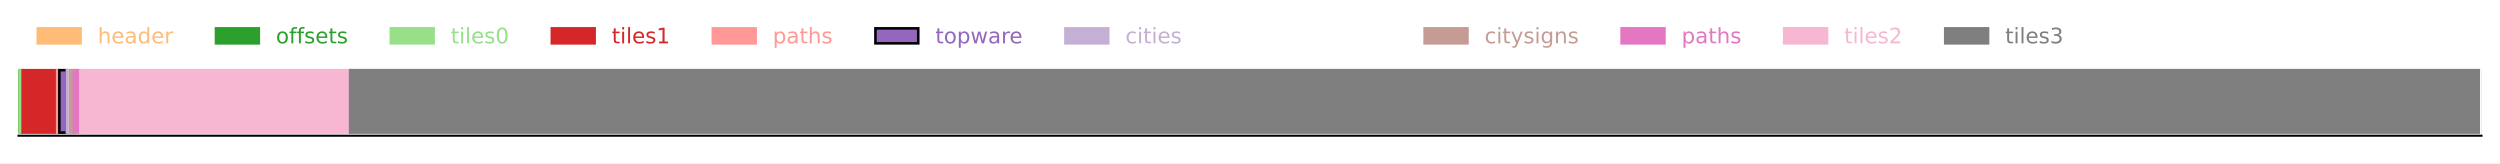
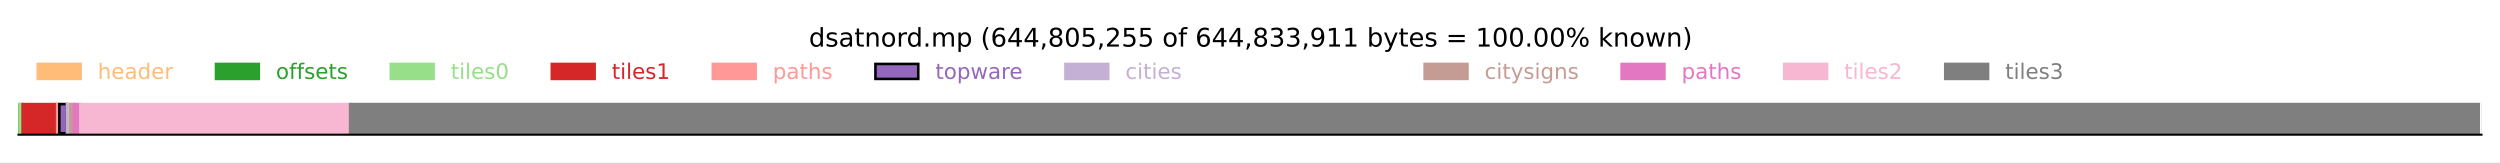
- <svg xmlns="http://www.w3.org/2000/svg" xmlns:xlink="http://www.w3.org/1999/xlink" width="972.635pt" height="63.502pt" viewBox="0 0 972.635 63.502" version="1.1">
+ <svg xmlns="http://www.w3.org/2000/svg" xmlns:xlink="http://www.w3.org/1999/xlink" width="972.635pt" height="63.1pt" viewBox="0 0 972.635 63.1" version="1.1">
  <defs>
    <style type="text/css">*{stroke-linejoin: round; stroke-linecap: butt}</style>
  </defs>
  <g id="figure_1">
    <g id="patch_1">
-       <path d="M 0 63.502  L 972.635 63.502  L 972.635 0  L 0 0  z " style="fill: #ffffff" />
+       <path d="M 0 63.1  L 972.635 63.1  L 972.635 0  L 0 0  z " style="fill: #ffffff" />
    </g>
    <g id="axes_1">
      <g id="patch_2">
-         <path d="M 7.2 52.802  L 965.435 52.802  L 965.435 26.091  L 7.2 26.091  z " style="fill: #ffffff" />
+         <path d="M 7.2 52.4  L 965.435 52.4  L 965.435 39.934  L 7.2 39.934  z " style="fill: #ffffff" />
      </g>
      <g id="patch_3">
-         <path d="M 7.2 51.588  L 7.2 51.588  L 7.2 27.305  L 7.2 27.305  z " clip-path="url(#p878b872b15)" style="fill: #ffbb78; stroke: #ffbb78; stroke-linejoin: miter" />
+         <path d="M 7.2 51.833  L 7.2 51.833  L 7.2 40.501  L 7.2 40.501  z " clip-path="url(#p64cb76d28f)" style="fill: #ffbb78; stroke: #ffbb78; stroke-linejoin: miter" />
      </g>
      <g id="patch_4">
-         <path d="M 7.2 51.588  L 7.67 51.588  L 7.67 27.305  L 7.2 27.305  z " clip-path="url(#p878b872b15)" style="fill: #2ca02c; stroke: #2ca02c; stroke-linejoin: miter" />
+         <path d="M 7.2 51.833  L 7.67 51.833  L 7.67 40.501  L 7.2 40.501  z " clip-path="url(#p64cb76d28f)" style="fill: #2ca02c; stroke: #2ca02c; stroke-linejoin: miter" />
      </g>
      <g id="patch_5">
-         <path d="M 7.67 51.588  L 8.79 51.588  L 8.79 27.305  L 7.67 27.305  z " clip-path="url(#p878b872b15)" style="fill: #98df8a; stroke: #98df8a; stroke-linejoin: miter" />
+         <path d="M 7.67 51.833  L 8.79 51.833  L 8.79 40.501  L 7.67 40.501  z " clip-path="url(#p64cb76d28f)" style="fill: #98df8a; stroke: #98df8a; stroke-linejoin: miter" />
      </g>
      <g id="patch_6">
-         <path d="M 8.79 51.588  L 22.249 51.588  L 22.249 27.305  L 8.79 27.305  z " clip-path="url(#p878b872b15)" style="fill: #d62728; stroke: #d62728; stroke-linejoin: miter" />
+         <path d="M 8.79 51.833  L 22.249 51.833  L 22.249 40.501  L 8.79 40.501  z " clip-path="url(#p64cb76d28f)" style="fill: #d62728; stroke: #d62728; stroke-linejoin: miter" />
      </g>
      <g id="patch_7">
-         <path d="M 22.249 51.588  L 23.093 51.588  L 23.093 27.305  L 22.249 27.305  z " clip-path="url(#p878b872b15)" style="fill: #ff9896; stroke: #ff9896; stroke-linejoin: miter" />
+         <path d="M 22.249 51.833  L 23.093 51.833  L 23.093 40.501  L 22.249 40.501  z " clip-path="url(#p64cb76d28f)" style="fill: #ff9896; stroke: #ff9896; stroke-linejoin: miter" />
      </g>
      <g id="patch_8">
-         <path d="M 23.093 51.588  L 26.021 51.588  L 26.021 27.305  L 23.093 27.305  z " clip-path="url(#p878b872b15)" style="fill: #9467bd; stroke: #000000; stroke-linejoin: miter" />
+         <path d="M 23.093 51.833  L 26.021 51.833  L 26.021 40.501  L 23.093 40.501  z " clip-path="url(#p64cb76d28f)" style="fill: #9467bd; stroke: #000000; stroke-linejoin: miter" />
      </g>
      <g id="patch_9">
-         <path d="M 26.021 51.588  L 27.295 51.588  L 27.295 27.305  L 26.021 27.305  z " clip-path="url(#p878b872b15)" style="fill: #c5b0d5; stroke: #c5b0d5; stroke-linejoin: miter" />
+         <path d="M 26.021 51.833  L 27.295 51.833  L 27.295 40.501  L 26.021 40.501  z " clip-path="url(#p64cb76d28f)" style="fill: #c5b0d5; stroke: #c5b0d5; stroke-linejoin: miter" />
      </g>
      <g id="patch_10">
-         <path d="M 27.295 51.588  L 27.296 51.588  L 27.296 27.305  L 27.295 27.305  z " clip-path="url(#p878b872b15)" style="fill: #ffffff; stroke: #ffffff; stroke-linejoin: miter" />
+         <path d="M 27.295 51.833  L 27.296 51.833  L 27.296 40.501  L 27.295 40.501  z " clip-path="url(#p64cb76d28f)" style="fill: #ffffff; stroke: #ffffff; stroke-linejoin: miter" />
      </g>
      <g id="patch_11">
-         <path d="M 27.296 51.588  L 28.753 51.588  L 28.753 27.305  L 27.296 27.305  z " clip-path="url(#p878b872b15)" style="fill: #c49c94; stroke: #c49c94; stroke-linejoin: miter" />
+         <path d="M 27.296 51.833  L 28.753 51.833  L 28.753 40.501  L 27.296 40.501  z " clip-path="url(#p64cb76d28f)" style="fill: #c49c94; stroke: #c49c94; stroke-linejoin: miter" />
      </g>
      <g id="patch_12">
-         <path d="M 28.753 51.588  L 31.266 51.588  L 31.266 27.305  L 28.753 27.305  z " clip-path="url(#p878b872b15)" style="fill: #e377c2; stroke: #e377c2; stroke-linejoin: miter" />
+         <path d="M 28.753 51.833  L 31.266 51.833  L 31.266 40.501  L 28.753 40.501  z " clip-path="url(#p64cb76d28f)" style="fill: #e377c2; stroke: #e377c2; stroke-linejoin: miter" />
      </g>
      <g id="patch_13">
-         <path d="M 31.266 51.588  L 136.22 51.588  L 136.22 27.305  L 31.266 27.305  z " clip-path="url(#p878b872b15)" style="fill: #f7b6d2; stroke: #f7b6d2; stroke-linejoin: miter" />
+         <path d="M 31.266 51.833  L 136.22 51.833  L 136.22 40.501  L 31.266 40.501  z " clip-path="url(#p64cb76d28f)" style="fill: #f7b6d2; stroke: #f7b6d2; stroke-linejoin: miter" />
      </g>
      <g id="patch_14">
-         <path d="M 136.22 51.588  L 965.393 51.588  L 965.393 27.305  L 136.22 27.305  z " clip-path="url(#p878b872b15)" style="fill: #7f7f7f; stroke: #7f7f7f; stroke-linejoin: miter" />
+         <path d="M 136.22 51.833  L 965.393 51.833  L 965.393 40.501  L 136.22 40.501  z " clip-path="url(#p64cb76d28f)" style="fill: #7f7f7f; stroke: #7f7f7f; stroke-linejoin: miter" />
      </g>
      <g id="patch_15">
-         <path d="M 965.393 51.588  L 965.422 51.588  L 965.422 27.305  L 965.393 27.305  z " clip-path="url(#p878b872b15)" style="fill: #ffffff; stroke: #ffffff; stroke-linejoin: miter" />
+         <path d="M 965.393 51.833  L 965.422 51.833  L 965.422 40.501  L 965.393 40.501  z " clip-path="url(#p64cb76d28f)" style="fill: #ffffff; stroke: #ffffff; stroke-linejoin: miter" />
      </g>
      <g id="patch_16">
-         <path d="M 965.422 51.588  L 965.435 51.588  L 965.435 27.305  L 965.422 27.305  z " clip-path="url(#p878b872b15)" style="fill: #ffffff; stroke: #ffffff; stroke-linejoin: miter" />
+         <path d="M 965.422 51.833  L 965.435 51.833  L 965.435 40.501  L 965.422 40.501  z " clip-path="url(#p64cb76d28f)" style="fill: #ffffff; stroke: #ffffff; stroke-linejoin: miter" />
      </g>
      <g id="patch_17">
-         <path d="M 7.2 52.802  L 965.435 52.802  " style="fill: none; stroke: #000000; stroke-width: 0.8; stroke-linejoin: miter; stroke-linecap: square" />
+         <path d="M 7.2 52.4  L 965.435 52.4  " style="fill: none; stroke: #000000; stroke-width: 0.8; stroke-linejoin: miter; stroke-linecap: square" />
      </g>
      <g id="legend_1">
+         <g id="text_1">
+           <g transform="translate(314.7114 18.13044) scale(0.1 -0.1)">
+             <defs>
+               <path id="DejaVuSans-64" d="M 2906 2969  L 2906 4863  L 3481 4863  L 3481 0  L 2906 0  L 2906 525  Q 2725 213 2448 61  Q 2172 -91 1784 -91  Q 1150 -91 751 415  Q 353 922 353 1747  Q 353 2572 751 3078  Q 1150 3584 1784 3584  Q 2172 3584 2448 3432  Q 2725 3281 2906 2969  z M 947 1747  Q 947 1113 1208 752  Q 1469 391 1925 391  Q 2381 391 2643 752  Q 2906 1113 2906 1747  Q 2906 2381 2643 2742  Q 2381 3103 1925 3103  Q 1469 3103 1208 2742  Q 947 2381 947 1747  z " transform="scale(0.015625)" />
+               <path id="DejaVuSans-73" d="M 2834 3397  L 2834 2853  Q 2591 2978 2328 3040  Q 2066 3103 1784 3103  Q 1356 3103 1142 2972  Q 928 2841 928 2578  Q 928 2378 1081 2264  Q 1234 2150 1697 2047  L 1894 2003  Q 2506 1872 2764 1633  Q 3022 1394 3022 966  Q 3022 478 2636 193  Q 2250 -91 1575 -91  Q 1294 -91 989 -36  Q 684 19 347 128  L 347 722  Q 666 556 975 473  Q 1284 391 1588 391  Q 1994 391 2212 530  Q 2431 669 2431 922  Q 2431 1156 2273 1281  Q 2116 1406 1581 1522  L 1381 1569  Q 847 1681 609 1914  Q 372 2147 372 2553  Q 372 3047 722 3315  Q 1072 3584 1716 3584  Q 2034 3584 2315 3537  Q 2597 3491 2834 3397  z " transform="scale(0.015625)" />
+               <path id="DejaVuSans-61" d="M 2194 1759  Q 1497 1759 1228 1600  Q 959 1441 959 1056  Q 959 750 1161 570  Q 1363 391 1709 391  Q 2188 391 2477 730  Q 2766 1069 2766 1631  L 2766 1759  L 2194 1759  z M 3341 1997  L 3341 0  L 2766 0  L 2766 531  Q 2569 213 2275 61  Q 1981 -91 1556 -91  Q 1019 -91 701 211  Q 384 513 384 1019  Q 384 1609 779 1909  Q 1175 2209 1959 2209  L 2766 2209  L 2766 2266  Q 2766 2663 2505 2880  Q 2244 3097 1772 3097  Q 1472 3097 1187 3025  Q 903 2953 641 2809  L 641 3341  Q 956 3463 1253 3523  Q 1550 3584 1831 3584  Q 2591 3584 2966 3190  Q 3341 2797 3341 1997  z " transform="scale(0.015625)" />
+               <path id="DejaVuSans-74" d="M 1172 4494  L 1172 3500  L 2356 3500  L 2356 3053  L 1172 3053  L 1172 1153  Q 1172 725 1289 603  Q 1406 481 1766 481  L 2356 481  L 2356 0  L 1766 0  Q 1100 0 847 248  Q 594 497 594 1153  L 594 3053  L 172 3053  L 172 3500  L 594 3500  L 594 4494  L 1172 4494  z " transform="scale(0.015625)" />
+               <path id="DejaVuSans-6e" d="M 3513 2113  L 3513 0  L 2938 0  L 2938 2094  Q 2938 2591 2744 2837  Q 2550 3084 2163 3084  Q 1697 3084 1428 2787  Q 1159 2491 1159 1978  L 1159 0  L 581 0  L 581 3500  L 1159 3500  L 1159 2956  Q 1366 3272 1645 3428  Q 1925 3584 2291 3584  Q 2894 3584 3203 3211  Q 3513 2838 3513 2113  z " transform="scale(0.015625)" />
+               <path id="DejaVuSans-6f" d="M 1959 3097  Q 1497 3097 1228 2736  Q 959 2375 959 1747  Q 959 1119 1226 758  Q 1494 397 1959 397  Q 2419 397 2687 759  Q 2956 1122 2956 1747  Q 2956 2369 2687 2733  Q 2419 3097 1959 3097  z M 1959 3584  Q 2709 3584 3137 3096  Q 3566 2609 3566 1747  Q 3566 888 3137 398  Q 2709 -91 1959 -91  Q 1206 -91 779 398  Q 353 888 353 1747  Q 353 2609 779 3096  Q 1206 3584 1959 3584  z " transform="scale(0.015625)" />
+               <path id="DejaVuSans-72" d="M 2631 2963  Q 2534 3019 2420 3045  Q 2306 3072 2169 3072  Q 1681 3072 1420 2755  Q 1159 2438 1159 1844  L 1159 0  L 581 0  L 581 3500  L 1159 3500  L 1159 2956  Q 1341 3275 1631 3429  Q 1922 3584 2338 3584  Q 2397 3584 2469 3576  Q 2541 3569 2628 3553  L 2631 2963  z " transform="scale(0.015625)" />
+               <path id="DejaVuSans-2e" d="M 684 794  L 1344 794  L 1344 0  L 684 0  L 684 794  z " transform="scale(0.015625)" />
+               <path id="DejaVuSans-6d" d="M 3328 2828  Q 3544 3216 3844 3400  Q 4144 3584 4550 3584  Q 5097 3584 5394 3201  Q 5691 2819 5691 2113  L 5691 0  L 5113 0  L 5113 2094  Q 5113 2597 4934 2840  Q 4756 3084 4391 3084  Q 3944 3084 3684 2787  Q 3425 2491 3425 1978  L 3425 0  L 2847 0  L 2847 2094  Q 2847 2600 2669 2842  Q 2491 3084 2119 3084  Q 1678 3084 1418 2786  Q 1159 2488 1159 1978  L 1159 0  L 581 0  L 581 3500  L 1159 3500  L 1159 2956  Q 1356 3278 1631 3431  Q 1906 3584 2284 3584  Q 2666 3584 2933 3390  Q 3200 3197 3328 2828  z " transform="scale(0.015625)" />
+               <path id="DejaVuSans-70" d="M 1159 525  L 1159 -1331  L 581 -1331  L 581 3500  L 1159 3500  L 1159 2969  Q 1341 3281 1617 3432  Q 1894 3584 2278 3584  Q 2916 3584 3314 3078  Q 3713 2572 3713 1747  Q 3713 922 3314 415  Q 2916 -91 2278 -91  Q 1894 -91 1617 61  Q 1341 213 1159 525  z M 3116 1747  Q 3116 2381 2855 2742  Q 2594 3103 2138 3103  Q 1681 3103 1420 2742  Q 1159 2381 1159 1747  Q 1159 1113 1420 752  Q 1681 391 2138 391  Q 2594 391 2855 752  Q 3116 1113 3116 1747  z " transform="scale(0.015625)" />
+               <path id="DejaVuSans-20" transform="scale(0.015625)" />
+               <path id="DejaVuSans-28" d="M 1984 4856  Q 1566 4138 1362 3434  Q 1159 2731 1159 2009  Q 1159 1288 1364 580  Q 1569 -128 1984 -844  L 1484 -844  Q 1016 -109 783 600  Q 550 1309 550 2009  Q 550 2706 781 3412  Q 1013 4119 1484 4856  L 1984 4856  z " transform="scale(0.015625)" />
+               <path id="DejaVuSans-36" d="M 2113 2584  Q 1688 2584 1439 2293  Q 1191 2003 1191 1497  Q 1191 994 1439 701  Q 1688 409 2113 409  Q 2538 409 2786 701  Q 3034 994 3034 1497  Q 3034 2003 2786 2293  Q 2538 2584 2113 2584  z M 3366 4563  L 3366 3988  Q 3128 4100 2886 4159  Q 2644 4219 2406 4219  Q 1781 4219 1451 3797  Q 1122 3375 1075 2522  Q 1259 2794 1537 2939  Q 1816 3084 2150 3084  Q 2853 3084 3261 2657  Q 3669 2231 3669 1497  Q 3669 778 3244 343  Q 2819 -91 2113 -91  Q 1303 -91 875 529  Q 447 1150 447 2328  Q 447 3434 972 4092  Q 1497 4750 2381 4750  Q 2619 4750 2861 4703  Q 3103 4656 3366 4563  z " transform="scale(0.015625)" />
+               <path id="DejaVuSans-34" d="M 2419 4116  L 825 1625  L 2419 1625  L 2419 4116  z M 2253 4666  L 3047 4666  L 3047 1625  L 3713 1625  L 3713 1100  L 3047 1100  L 3047 0  L 2419 0  L 2419 1100  L 313 1100  L 313 1709  L 2253 4666  z " transform="scale(0.015625)" />
+               <path id="DejaVuSans-2c" d="M 750 794  L 1409 794  L 1409 256  L 897 -744  L 494 -744  L 750 256  L 750 794  z " transform="scale(0.015625)" />
+               <path id="DejaVuSans-38" d="M 2034 2216  Q 1584 2216 1326 1975  Q 1069 1734 1069 1313  Q 1069 891 1326 650  Q 1584 409 2034 409  Q 2484 409 2743 651  Q 3003 894 3003 1313  Q 3003 1734 2745 1975  Q 2488 2216 2034 2216  z M 1403 2484  Q 997 2584 770 2862  Q 544 3141 544 3541  Q 544 4100 942 4425  Q 1341 4750 2034 4750  Q 2731 4750 3128 4425  Q 3525 4100 3525 3541  Q 3525 3141 3298 2862  Q 3072 2584 2669 2484  Q 3125 2378 3379 2068  Q 3634 1759 3634 1313  Q 3634 634 3220 271  Q 2806 -91 2034 -91  Q 1263 -91 848 271  Q 434 634 434 1313  Q 434 1759 690 2068  Q 947 2378 1403 2484  z M 1172 3481  Q 1172 3119 1398 2916  Q 1625 2713 2034 2713  Q 2441 2713 2670 2916  Q 2900 3119 2900 3481  Q 2900 3844 2670 4047  Q 2441 4250 2034 4250  Q 1625 4250 1398 4047  Q 1172 3844 1172 3481  z " transform="scale(0.015625)" />
+               <path id="DejaVuSans-30" d="M 2034 4250  Q 1547 4250 1301 3770  Q 1056 3291 1056 2328  Q 1056 1369 1301 889  Q 1547 409 2034 409  Q 2525 409 2770 889  Q 3016 1369 3016 2328  Q 3016 3291 2770 3770  Q 2525 4250 2034 4250  z M 2034 4750  Q 2819 4750 3233 4129  Q 3647 3509 3647 2328  Q 3647 1150 3233 529  Q 2819 -91 2034 -91  Q 1250 -91 836 529  Q 422 1150 422 2328  Q 422 3509 836 4129  Q 1250 4750 2034 4750  z " transform="scale(0.015625)" />
+               <path id="DejaVuSans-35" d="M 691 4666  L 3169 4666  L 3169 4134  L 1269 4134  L 1269 2991  Q 1406 3038 1543 3061  Q 1681 3084 1819 3084  Q 2600 3084 3056 2656  Q 3513 2228 3513 1497  Q 3513 744 3044 326  Q 2575 -91 1722 -91  Q 1428 -91 1123 -41  Q 819 9 494 109  L 494 744  Q 775 591 1075 516  Q 1375 441 1709 441  Q 2250 441 2565 725  Q 2881 1009 2881 1497  Q 2881 1984 2565 2268  Q 2250 2553 1709 2553  Q 1456 2553 1204 2497  Q 953 2441 691 2322  L 691 4666  z " transform="scale(0.015625)" />
+               <path id="DejaVuSans-32" d="M 1228 531  L 3431 531  L 3431 0  L 469 0  L 469 531  Q 828 903 1448 1529  Q 2069 2156 2228 2338  Q 2531 2678 2651 2914  Q 2772 3150 2772 3378  Q 2772 3750 2511 3984  Q 2250 4219 1831 4219  Q 1534 4219 1204 4116  Q 875 4013 500 3803  L 500 4441  Q 881 4594 1212 4672  Q 1544 4750 1819 4750  Q 2544 4750 2975 4387  Q 3406 4025 3406 3419  Q 3406 3131 3298 2873  Q 3191 2616 2906 2266  Q 2828 2175 2409 1742  Q 1991 1309 1228 531  z " transform="scale(0.015625)" />
+               <path id="DejaVuSans-66" d="M 2375 4863  L 2375 4384  L 1825 4384  Q 1516 4384 1395 4259  Q 1275 4134 1275 3809  L 1275 3500  L 2222 3500  L 2222 3053  L 1275 3053  L 1275 0  L 697 0  L 697 3053  L 147 3053  L 147 3500  L 697 3500  L 697 3744  Q 697 4328 969 4595  Q 1241 4863 1831 4863  L 2375 4863  z " transform="scale(0.015625)" />
+               <path id="DejaVuSans-33" d="M 2597 2516  Q 3050 2419 3304 2112  Q 3559 1806 3559 1356  Q 3559 666 3084 287  Q 2609 -91 1734 -91  Q 1441 -91 1130 -33  Q 819 25 488 141  L 488 750  Q 750 597 1062 519  Q 1375 441 1716 441  Q 2309 441 2620 675  Q 2931 909 2931 1356  Q 2931 1769 2642 2001  Q 2353 2234 1838 2234  L 1294 2234  L 1294 2753  L 1863 2753  Q 2328 2753 2575 2939  Q 2822 3125 2822 3475  Q 2822 3834 2567 4026  Q 2313 4219 1838 4219  Q 1578 4219 1281 4162  Q 984 4106 628 3988  L 628 4550  Q 988 4650 1302 4700  Q 1616 4750 1894 4750  Q 2613 4750 3031 4423  Q 3450 4097 3450 3541  Q 3450 3153 3228 2886  Q 3006 2619 2597 2516  z " transform="scale(0.015625)" />
+               <path id="DejaVuSans-39" d="M 703 97  L 703 672  Q 941 559 1184 500  Q 1428 441 1663 441  Q 2288 441 2617 861  Q 2947 1281 2994 2138  Q 2813 1869 2534 1725  Q 2256 1581 1919 1581  Q 1219 1581 811 2004  Q 403 2428 403 3163  Q 403 3881 828 4315  Q 1253 4750 1959 4750  Q 2769 4750 3195 4129  Q 3622 3509 3622 2328  Q 3622 1225 3098 567  Q 2575 -91 1691 -91  Q 1453 -91 1209 -44  Q 966 3 703 97  z M 1959 2075  Q 2384 2075 2632 2365  Q 2881 2656 2881 3163  Q 2881 3666 2632 3958  Q 2384 4250 1959 4250  Q 1534 4250 1286 3958  Q 1038 3666 1038 3163  Q 1038 2656 1286 2365  Q 1534 2075 1959 2075  z " transform="scale(0.015625)" />
+               <path id="DejaVuSans-31" d="M 794 531  L 1825 531  L 1825 4091  L 703 3866  L 703 4441  L 1819 4666  L 2450 4666  L 2450 531  L 3481 531  L 3481 0  L 794 0  L 794 531  z " transform="scale(0.015625)" />
+               <path id="DejaVuSans-62" d="M 3116 1747  Q 3116 2381 2855 2742  Q 2594 3103 2138 3103  Q 1681 3103 1420 2742  Q 1159 2381 1159 1747  Q 1159 1113 1420 752  Q 1681 391 2138 391  Q 2594 391 2855 752  Q 3116 1113 3116 1747  z M 1159 2969  Q 1341 3281 1617 3432  Q 1894 3584 2278 3584  Q 2916 3584 3314 3078  Q 3713 2572 3713 1747  Q 3713 922 3314 415  Q 2916 -91 2278 -91  Q 1894 -91 1617 61  Q 1341 213 1159 525  L 1159 0  L 581 0  L 581 4863  L 1159 4863  L 1159 2969  z " transform="scale(0.015625)" />
+               <path id="DejaVuSans-79" d="M 2059 -325  Q 1816 -950 1584 -1140  Q 1353 -1331 966 -1331  L 506 -1331  L 506 -850  L 844 -850  Q 1081 -850 1212 -737  Q 1344 -625 1503 -206  L 1606 56  L 191 3500  L 800 3500  L 1894 763  L 2988 3500  L 3597 3500  L 2059 -325  z " transform="scale(0.015625)" />
+               <path id="DejaVuSans-65" d="M 3597 1894  L 3597 1613  L 953 1613  Q 991 1019 1311 708  Q 1631 397 2203 397  Q 2534 397 2845 478  Q 3156 559 3463 722  L 3463 178  Q 3153 47 2828 -22  Q 2503 -91 2169 -91  Q 1331 -91 842 396  Q 353 884 353 1716  Q 353 2575 817 3079  Q 1281 3584 2069 3584  Q 2775 3584 3186 3129  Q 3597 2675 3597 1894  z M 3022 2063  Q 3016 2534 2758 2815  Q 2500 3097 2075 3097  Q 1594 3097 1305 2825  Q 1016 2553 972 2059  L 3022 2063  z " transform="scale(0.015625)" />
+               <path id="DejaVuSans-3d" d="M 678 2906  L 4684 2906  L 4684 2381  L 678 2381  L 678 2906  z M 678 1631  L 4684 1631  L 4684 1100  L 678 1100  L 678 1631  z " transform="scale(0.015625)" />
+               <path id="DejaVuSans-25" d="M 4653 2053  Q 4381 2053 4226 1822  Q 4072 1591 4072 1178  Q 4072 772 4226 539  Q 4381 306 4653 306  Q 4919 306 5073 539  Q 5228 772 5228 1178  Q 5228 1588 5073 1820  Q 4919 2053 4653 2053  z M 4653 2450  Q 5147 2450 5437 2106  Q 5728 1763 5728 1178  Q 5728 594 5436 251  Q 5144 -91 4653 -91  Q 4153 -91 3862 251  Q 3572 594 3572 1178  Q 3572 1766 3864 2108  Q 4156 2450 4653 2450  z M 1428 4353  Q 1159 4353 1004 4120  Q 850 3888 850 3481  Q 850 3069 1003 2837  Q 1156 2606 1428 2606  Q 1700 2606 1854 2837  Q 2009 3069 2009 3481  Q 2009 3884 1853 4118  Q 1697 4353 1428 4353  z M 4250 4750  L 4750 4750  L 1831 -91  L 1331 -91  L 4250 4750  z M 1428 4750  Q 1922 4750 2215 4408  Q 2509 4066 2509 3481  Q 2509 2891 2217 2550  Q 1925 2209 1428 2209  Q 931 2209 642 2551  Q 353 2894 353 3481  Q 353 4063 643 4406  Q 934 4750 1428 4750  z " transform="scale(0.015625)" />
+               <path id="DejaVuSans-6b" d="M 581 4863  L 1159 4863  L 1159 1991  L 2875 3500  L 3609 3500  L 1753 1863  L 3688 0  L 2938 0  L 1159 1709  L 1159 0  L 581 0  L 581 4863  z " transform="scale(0.015625)" />
+               <path id="DejaVuSans-77" d="M 269 3500  L 844 3500  L 1563 769  L 2278 3500  L 2956 3500  L 3675 769  L 4391 3500  L 4966 3500  L 4050 0  L 3372 0  L 2619 2869  L 1863 0  L 1184 0  L 269 3500  z " transform="scale(0.015625)" />
+               <path id="DejaVuSans-29" d="M 513 4856  L 1013 4856  Q 1481 4119 1714 3412  Q 1947 2706 1947 2009  Q 1947 1309 1714 600  Q 1481 -109 1013 -844  L 513 -844  Q 928 -128 1133 580  Q 1338 1288 1338 2009  Q 1338 2731 1133 3434  Q 928 4138 513 4856  z " transform="scale(0.015625)" />
+             </defs>
+             <use xlink:href="#DejaVuSans-64" />
+             <use xlink:href="#DejaVuSans-73" x="63.477" />
+             <use xlink:href="#DejaVuSans-61" x="115.576" />
+             <use xlink:href="#DejaVuSans-74" x="176.855" />
+             <use xlink:href="#DejaVuSans-6e" x="216.064" />
+             <use xlink:href="#DejaVuSans-6f" x="279.443" />
+             <use xlink:href="#DejaVuSans-72" x="340.625" />
+             <use xlink:href="#DejaVuSans-64" x="379.988" />
+             <use xlink:href="#DejaVuSans-2e" x="443.465" />
+             <use xlink:href="#DejaVuSans-6d" x="475.252" />
+             <use xlink:href="#DejaVuSans-70" x="572.664" />
+             <use xlink:href="#DejaVuSans-20" x="636.141" />
+             <use xlink:href="#DejaVuSans-28" x="667.928" />
+             <use xlink:href="#DejaVuSans-36" x="706.941" />
+             <use xlink:href="#DejaVuSans-34" x="770.564" />
+             <use xlink:href="#DejaVuSans-34" x="834.188" />
+             <use xlink:href="#DejaVuSans-2c" x="897.811" />
+             <use xlink:href="#DejaVuSans-38" x="929.598" />
+             <use xlink:href="#DejaVuSans-30" x="993.221" />
+             <use xlink:href="#DejaVuSans-35" x="1056.844" />
+             <use xlink:href="#DejaVuSans-2c" x="1120.467" />
+             <use xlink:href="#DejaVuSans-32" x="1152.254" />
+             <use xlink:href="#DejaVuSans-35" x="1215.877" />
+             <use xlink:href="#DejaVuSans-35" x="1279.5" />
+             <use xlink:href="#DejaVuSans-20" x="1343.123" />
+             <use xlink:href="#DejaVuSans-6f" x="1374.91" />
+             <use xlink:href="#DejaVuSans-66" x="1436.092" />
+             <use xlink:href="#DejaVuSans-20" x="1471.297" />
+             <use xlink:href="#DejaVuSans-36" x="1503.084" />
+             <use xlink:href="#DejaVuSans-34" x="1566.707" />
+             <use xlink:href="#DejaVuSans-34" x="1630.33" />
+             <use xlink:href="#DejaVuSans-2c" x="1693.953" />
+             <use xlink:href="#DejaVuSans-38" x="1725.74" />
+             <use xlink:href="#DejaVuSans-33" x="1789.363" />
+             <use xlink:href="#DejaVuSans-33" x="1852.986" />
+             <use xlink:href="#DejaVuSans-2c" x="1916.609" />
+             <use xlink:href="#DejaVuSans-39" x="1948.396" />
+             <use xlink:href="#DejaVuSans-31" x="2012.02" />
+             <use xlink:href="#DejaVuSans-31" x="2075.643" />
+             <use xlink:href="#DejaVuSans-20" x="2139.266" />
+             <use xlink:href="#DejaVuSans-62" x="2171.053" />
+             <use xlink:href="#DejaVuSans-79" x="2234.529" />
+             <use xlink:href="#DejaVuSans-74" x="2293.709" />
+             <use xlink:href="#DejaVuSans-65" x="2332.918" />
+             <use xlink:href="#DejaVuSans-73" x="2394.441" />
+             <use xlink:href="#DejaVuSans-20" x="2446.541" />
+             <use xlink:href="#DejaVuSans-3d" x="2478.328" />
+             <use xlink:href="#DejaVuSans-20" x="2562.117" />
+             <use xlink:href="#DejaVuSans-31" x="2593.904" />
+             <use xlink:href="#DejaVuSans-30" x="2657.527" />
+             <use xlink:href="#DejaVuSans-30" x="2721.15" />
+             <use xlink:href="#DejaVuSans-2e" x="2784.773" />
+             <use xlink:href="#DejaVuSans-30" x="2816.561" />
+             <use xlink:href="#DejaVuSans-30" x="2880.184" />
+             <use xlink:href="#DejaVuSans-25" x="2943.807" />
+             <use xlink:href="#DejaVuSans-20" x="3038.826" />
+             <use xlink:href="#DejaVuSans-6b" x="3070.613" />
+             <use xlink:href="#DejaVuSans-6e" x="3128.523" />
+             <use xlink:href="#DejaVuSans-6f" x="3191.902" />
+             <use xlink:href="#DejaVuSans-77" x="3253.084" />
+             <use xlink:href="#DejaVuSans-6e" x="3334.871" />
+             <use xlink:href="#DejaVuSans-29" x="3398.25" />
+           </g>
+         </g>
        <g id="patch_18">
-           <path d="M 14.697 16.861  L 31.357 16.861  L 31.357 11.03  L 14.697 11.03  z " style="fill: #ffbb78; stroke: #ffbb78; stroke-linejoin: miter" />
-         </g>
-         <g id="text_1">
-           <g style="fill: #ffbb78" transform="translate(38.021 16.8615) scale(0.0833 -0.0833)">
+           <path d="M 14.697 30.705  L 31.357 30.705  L 31.357 24.874  L 14.697 24.874  z " style="fill: #ffbb78; stroke: #ffbb78; stroke-linejoin: miter" />
+         </g>
+         <g id="text_2">
+           <g style="fill: #ffbb78" transform="translate(38.021 30.70462) scale(0.0833 -0.0833)">
            <defs>
              <path id="DejaVuSans-68" d="M 3513 2113  L 3513 0  L 2938 0  L 2938 2094  Q 2938 2591 2744 2837  Q 2550 3084 2163 3084  Q 1697 3084 1428 2787  Q 1159 2491 1159 1978  L 1159 0  L 581 0  L 581 4863  L 1159 4863  L 1159 2956  Q 1366 3272 1645 3428  Q 1925 3584 2291 3584  Q 2894 3584 3203 3211  Q 3513 2838 3513 2113  z " transform="scale(0.015625)" />
-               <path id="DejaVuSans-65" d="M 3597 1894  L 3597 1613  L 953 1613  Q 991 1019 1311 708  Q 1631 397 2203 397  Q 2534 397 2845 478  Q 3156 559 3463 722  L 3463 178  Q 3153 47 2828 -22  Q 2503 -91 2169 -91  Q 1331 -91 842 396  Q 353 884 353 1716  Q 353 2575 817 3079  Q 1281 3584 2069 3584  Q 2775 3584 3186 3129  Q 3597 2675 3597 1894  z M 3022 2063  Q 3016 2534 2758 2815  Q 2500 3097 2075 3097  Q 1594 3097 1305 2825  Q 1016 2553 972 2059  L 3022 2063  z " transform="scale(0.015625)" />
-               <path id="DejaVuSans-61" d="M 2194 1759  Q 1497 1759 1228 1600  Q 959 1441 959 1056  Q 959 750 1161 570  Q 1363 391 1709 391  Q 2188 391 2477 730  Q 2766 1069 2766 1631  L 2766 1759  L 2194 1759  z M 3341 1997  L 3341 0  L 2766 0  L 2766 531  Q 2569 213 2275 61  Q 1981 -91 1556 -91  Q 1019 -91 701 211  Q 384 513 384 1019  Q 384 1609 779 1909  Q 1175 2209 1959 2209  L 2766 2209  L 2766 2266  Q 2766 2663 2505 2880  Q 2244 3097 1772 3097  Q 1472 3097 1187 3025  Q 903 2953 641 2809  L 641 3341  Q 956 3463 1253 3523  Q 1550 3584 1831 3584  Q 2591 3584 2966 3190  Q 3341 2797 3341 1997  z " transform="scale(0.015625)" />
-               <path id="DejaVuSans-64" d="M 2906 2969  L 2906 4863  L 3481 4863  L 3481 0  L 2906 0  L 2906 525  Q 2725 213 2448 61  Q 2172 -91 1784 -91  Q 1150 -91 751 415  Q 353 922 353 1747  Q 353 2572 751 3078  Q 1150 3584 1784 3584  Q 2172 3584 2448 3432  Q 2725 3281 2906 2969  z M 947 1747  Q 947 1113 1208 752  Q 1469 391 1925 391  Q 2381 391 2643 752  Q 2906 1113 2906 1747  Q 2906 2381 2643 2742  Q 2381 3103 1925 3103  Q 1469 3103 1208 2742  Q 947 2381 947 1747  z " transform="scale(0.015625)" />
-               <path id="DejaVuSans-72" d="M 2631 2963  Q 2534 3019 2420 3045  Q 2306 3072 2169 3072  Q 1681 3072 1420 2755  Q 1159 2438 1159 1844  L 1159 0  L 581 0  L 581 3500  L 1159 3500  L 1159 2956  Q 1341 3275 1631 3429  Q 1922 3584 2338 3584  Q 2397 3584 2469 3576  Q 2541 3569 2628 3553  L 2631 2963  z " transform="scale(0.015625)" />
            </defs>
            <use xlink:href="#DejaVuSans-68" />
            <use xlink:href="#DejaVuSans-65" x="63.379" />
            <use xlink:href="#DejaVuSans-61" x="124.902" />
            <use xlink:href="#DejaVuSans-64" x="186.182" />
            <use xlink:href="#DejaVuSans-65" x="249.658" />
            <use xlink:href="#DejaVuSans-72" x="311.182" />
          </g>
        </g>
        <g id="patch_19">
-           <path d="M 84.029 16.861  L 100.689 16.861  L 100.689 11.03  L 84.029 11.03  z " style="fill: #2ca02c; stroke: #2ca02c; stroke-linejoin: miter" />
-         </g>
-         <g id="text_2">
-           <g style="fill: #2ca02c" transform="translate(107.3526 16.8615) scale(0.0833 -0.0833)">
-             <defs>
-               <path id="DejaVuSans-6f" d="M 1959 3097  Q 1497 3097 1228 2736  Q 959 2375 959 1747  Q 959 1119 1226 758  Q 1494 397 1959 397  Q 2419 397 2687 759  Q 2956 1122 2956 1747  Q 2956 2369 2687 2733  Q 2419 3097 1959 3097  z M 1959 3584  Q 2709 3584 3137 3096  Q 3566 2609 3566 1747  Q 3566 888 3137 398  Q 2709 -91 1959 -91  Q 1206 -91 779 398  Q 353 888 353 1747  Q 353 2609 779 3096  Q 1206 3584 1959 3584  z " transform="scale(0.015625)" />
-               <path id="DejaVuSans-66" d="M 2375 4863  L 2375 4384  L 1825 4384  Q 1516 4384 1395 4259  Q 1275 4134 1275 3809  L 1275 3500  L 2222 3500  L 2222 3053  L 1275 3053  L 1275 0  L 697 0  L 697 3053  L 147 3053  L 147 3500  L 697 3500  L 697 3744  Q 697 4328 969 4595  Q 1241 4863 1831 4863  L 2375 4863  z " transform="scale(0.015625)" />
-               <path id="DejaVuSans-73" d="M 2834 3397  L 2834 2853  Q 2591 2978 2328 3040  Q 2066 3103 1784 3103  Q 1356 3103 1142 2972  Q 928 2841 928 2578  Q 928 2378 1081 2264  Q 1234 2150 1697 2047  L 1894 2003  Q 2506 1872 2764 1633  Q 3022 1394 3022 966  Q 3022 478 2636 193  Q 2250 -91 1575 -91  Q 1294 -91 989 -36  Q 684 19 347 128  L 347 722  Q 666 556 975 473  Q 1284 391 1588 391  Q 1994 391 2212 530  Q 2431 669 2431 922  Q 2431 1156 2273 1281  Q 2116 1406 1581 1522  L 1381 1569  Q 847 1681 609 1914  Q 372 2147 372 2553  Q 372 3047 722 3315  Q 1072 3584 1716 3584  Q 2034 3584 2315 3537  Q 2597 3491 2834 3397  z " transform="scale(0.015625)" />
-               <path id="DejaVuSans-74" d="M 1172 4494  L 1172 3500  L 2356 3500  L 2356 3053  L 1172 3053  L 1172 1153  Q 1172 725 1289 603  Q 1406 481 1766 481  L 2356 481  L 2356 0  L 1766 0  Q 1100 0 847 248  Q 594 497 594 1153  L 594 3053  L 172 3053  L 172 3500  L 594 3500  L 594 4494  L 1172 4494  z " transform="scale(0.015625)" />
-             </defs>
+           <path d="M 84.029 30.705  L 100.689 30.705  L 100.689 24.874  L 84.029 24.874  z " style="fill: #2ca02c; stroke: #2ca02c; stroke-linejoin: miter" />
+         </g>
+         <g id="text_3">
+           <g style="fill: #2ca02c" transform="translate(107.3526 30.70462) scale(0.0833 -0.0833)">
            <use xlink:href="#DejaVuSans-6f" />
            <use xlink:href="#DejaVuSans-66" x="61.182" />
            <use xlink:href="#DejaVuSans-66" x="96.387" />
            <use xlink:href="#DejaVuSans-73" x="131.592" />
            <use xlink:href="#DejaVuSans-65" x="183.691" />
            <use xlink:href="#DejaVuSans-74" x="245.215" />
            <use xlink:href="#DejaVuSans-73" x="284.424" />
          </g>
        </g>
        <g id="patch_20">
-           <path d="M 152.044 16.861  L 168.704 16.861  L 168.704 11.03  L 152.044 11.03  z " style="fill: #98df8a; stroke: #98df8a; stroke-linejoin: miter" />
-         </g>
-         <g id="text_3">
-           <g style="fill: #98df8a" transform="translate(175.3684 16.8615) scale(0.0833 -0.0833)">
+           <path d="M 152.044 30.705  L 168.704 30.705  L 168.704 24.874  L 152.044 24.874  z " style="fill: #98df8a; stroke: #98df8a; stroke-linejoin: miter" />
+         </g>
+         <g id="text_4">
+           <g style="fill: #98df8a" transform="translate(175.3684 30.70462) scale(0.0833 -0.0833)">
            <defs>
              <path id="DejaVuSans-69" d="M 603 3500  L 1178 3500  L 1178 0  L 603 0  L 603 3500  z M 603 4863  L 1178 4863  L 1178 4134  L 603 4134  L 603 4863  z " transform="scale(0.015625)" />
              <path id="DejaVuSans-6c" d="M 603 4863  L 1178 4863  L 1178 0  L 603 0  L 603 4863  z " transform="scale(0.015625)" />
-               <path id="DejaVuSans-30" d="M 2034 4250  Q 1547 4250 1301 3770  Q 1056 3291 1056 2328  Q 1056 1369 1301 889  Q 1547 409 2034 409  Q 2525 409 2770 889  Q 3016 1369 3016 2328  Q 3016 3291 2770 3770  Q 2525 4250 2034 4250  z M 2034 4750  Q 2819 4750 3233 4129  Q 3647 3509 3647 2328  Q 3647 1150 3233 529  Q 2819 -91 2034 -91  Q 1250 -91 836 529  Q 422 1150 422 2328  Q 422 3509 836 4129  Q 1250 4750 2034 4750  z " transform="scale(0.015625)" />
            </defs>
            <use xlink:href="#DejaVuSans-74" />
            <use xlink:href="#DejaVuSans-69" x="39.209" />
            <use xlink:href="#DejaVuSans-6c" x="66.992" />
            <use xlink:href="#DejaVuSans-65" x="94.775" />
            <use xlink:href="#DejaVuSans-73" x="156.299" />
            <use xlink:href="#DejaVuSans-30" x="208.398" />
          </g>
        </g>
        <g id="patch_21">
-           <path d="M 214.687 16.861  L 231.347 16.861  L 231.347 11.03  L 214.687 11.03  z " style="fill: #d62728; stroke: #d62728; stroke-linejoin: miter" />
-         </g>
-         <g id="text_4">
-           <g style="fill: #d62728" transform="translate(238.0113 16.8615) scale(0.0833 -0.0833)">
-             <defs>
-               <path id="DejaVuSans-31" d="M 794 531  L 1825 531  L 1825 4091  L 703 3866  L 703 4441  L 1819 4666  L 2450 4666  L 2450 531  L 3481 531  L 3481 0  L 794 0  L 794 531  z " transform="scale(0.015625)" />
-             </defs>
+           <path d="M 214.687 30.705  L 231.347 30.705  L 231.347 24.874  L 214.687 24.874  z " style="fill: #d62728; stroke: #d62728; stroke-linejoin: miter" />
+         </g>
+         <g id="text_5">
+           <g style="fill: #d62728" transform="translate(238.0113 30.70462) scale(0.0833 -0.0833)">
            <use xlink:href="#DejaVuSans-74" />
            <use xlink:href="#DejaVuSans-69" x="39.209" />
            <use xlink:href="#DejaVuSans-6c" x="66.992" />
            <use xlink:href="#DejaVuSans-65" x="94.775" />
            <use xlink:href="#DejaVuSans-73" x="156.299" />
            <use xlink:href="#DejaVuSans-31" x="208.398" />
          </g>
        </g>
        <g id="patch_22">
-           <path d="M 277.33 16.861  L 293.99 16.861  L 293.99 11.03  L 277.33 11.03  z " style="fill: #ff9896; stroke: #ff9896; stroke-linejoin: miter" />
-         </g>
-         <g id="text_5">
-           <g style="fill: #ff9896" transform="translate(300.6542 16.8615) scale(0.0833 -0.0833)">
-             <defs>
-               <path id="DejaVuSans-70" d="M 1159 525  L 1159 -1331  L 581 -1331  L 581 3500  L 1159 3500  L 1159 2969  Q 1341 3281 1617 3432  Q 1894 3584 2278 3584  Q 2916 3584 3314 3078  Q 3713 2572 3713 1747  Q 3713 922 3314 415  Q 2916 -91 2278 -91  Q 1894 -91 1617 61  Q 1341 213 1159 525  z M 3116 1747  Q 3116 2381 2855 2742  Q 2594 3103 2138 3103  Q 1681 3103 1420 2742  Q 1159 2381 1159 1747  Q 1159 1113 1420 752  Q 1681 391 2138 391  Q 2594 391 2855 752  Q 3116 1113 3116 1747  z " transform="scale(0.015625)" />
-             </defs>
+           <path d="M 277.33 30.705  L 293.99 30.705  L 293.99 24.874  L 277.33 24.874  z " style="fill: #ff9896; stroke: #ff9896; stroke-linejoin: miter" />
+         </g>
+         <g id="text_6">
+           <g style="fill: #ff9896" transform="translate(300.6542 30.70462) scale(0.0833 -0.0833)">
            <use xlink:href="#DejaVuSans-70" />
            <use xlink:href="#DejaVuSans-61" x="63.477" />
            <use xlink:href="#DejaVuSans-74" x="124.756" />
            <use xlink:href="#DejaVuSans-68" x="163.965" />
            <use xlink:href="#DejaVuSans-73" x="227.344" />
          </g>
        </g>
        <g id="patch_23">
-           <path d="M 340.591 16.861  L 357.251 16.861  L 357.251 11.03  L 340.591 11.03  z " style="fill: #9467bd; stroke: #000000; stroke-linejoin: miter" />
-         </g>
-         <g id="text_6">
-           <g style="fill: #9467bd" transform="translate(363.9153 16.8615) scale(0.0833 -0.0833)">
-             <defs>
-               <path id="DejaVuSans-77" d="M 269 3500  L 844 3500  L 1563 769  L 2278 3500  L 2956 3500  L 3675 769  L 4391 3500  L 4966 3500  L 4050 0  L 3372 0  L 2619 2869  L 1863 0  L 1184 0  L 269 3500  z " transform="scale(0.015625)" />
-             </defs>
+           <path d="M 340.591 30.705  L 357.251 30.705  L 357.251 24.874  L 340.591 24.874  z " style="fill: #9467bd; stroke: #000000; stroke-linejoin: miter" />
+         </g>
+         <g id="text_7">
+           <g style="fill: #9467bd" transform="translate(363.9153 30.70462) scale(0.0833 -0.0833)">
            <use xlink:href="#DejaVuSans-74" />
            <use xlink:href="#DejaVuSans-6f" x="39.209" />
            <use xlink:href="#DejaVuSans-70" x="100.391" />
            <use xlink:href="#DejaVuSans-77" x="163.867" />
            <use xlink:href="#DejaVuSans-61" x="245.654" />
            <use xlink:href="#DejaVuSans-72" x="306.934" />
            <use xlink:href="#DejaVuSans-65" x="345.797" />
          </g>
        </g>
        <g id="patch_24">
-           <path d="M 414.506 16.861  L 431.166 16.861  L 431.166 11.03  L 414.506 11.03  z " style="fill: #c5b0d5; stroke: #c5b0d5; stroke-linejoin: miter" />
-         </g>
-         <g id="text_7">
-           <g style="fill: #c5b0d5" transform="translate(437.8298 16.8615) scale(0.0833 -0.0833)">
+           <path d="M 414.506 30.705  L 431.166 30.705  L 431.166 24.874  L 414.506 24.874  z " style="fill: #c5b0d5; stroke: #c5b0d5; stroke-linejoin: miter" />
+         </g>
+         <g id="text_8">
+           <g style="fill: #c5b0d5" transform="translate(437.8298 30.70462) scale(0.0833 -0.0833)">
            <defs>
              <path id="DejaVuSans-63" d="M 3122 3366  L 3122 2828  Q 2878 2963 2633 3030  Q 2388 3097 2138 3097  Q 1578 3097 1268 2742  Q 959 2388 959 1747  Q 959 1106 1268 751  Q 1578 397 2138 397  Q 2388 397 2633 464  Q 2878 531 3122 666  L 3122 134  Q 2881 22 2623 -34  Q 2366 -91 2075 -91  Q 1284 -91 818 406  Q 353 903 353 1747  Q 353 2603 823 3093  Q 1294 3584 2113 3584  Q 2378 3584 2631 3529  Q 2884 3475 3122 3366  z " transform="scale(0.015625)" />
            </defs>
            <use xlink:href="#DejaVuSans-63" />
            <use xlink:href="#DejaVuSans-69" x="54.98" />
            <use xlink:href="#DejaVuSans-74" x="82.764" />
            <use xlink:href="#DejaVuSans-69" x="121.973" />
            <use xlink:href="#DejaVuSans-65" x="149.756" />
            <use xlink:href="#DejaVuSans-73" x="211.279" />
          </g>
        </g>
        <g id="patch_25">
-           <path d="M 476.429 16.861  L 493.089 16.861  L 493.089 11.03  L 476.429 11.03  z " style="fill: #ffffff; stroke: #ffffff; stroke-linejoin: miter" />
-         </g>
-         <g id="text_8">
-           <g style="fill: #ffffff" transform="translate(499.7529 16.8615) scale(0.0833 -0.0833)">
+           <path d="M 476.429 30.705  L 493.089 30.705  L 493.089 24.874  L 476.429 24.874  z " style="fill: #ffffff; stroke: #ffffff; stroke-linejoin: miter" />
+         </g>
+         <g id="text_9">
+           <g style="fill: #ffffff" transform="translate(499.7529 30.70462) scale(0.0833 -0.0833)">
            <defs>
              <path id="DejaVuSans-75" d="M 544 1381  L 544 3500  L 1119 3500  L 1119 1403  Q 1119 906 1312 657  Q 1506 409 1894 409  Q 2359 409 2629 706  Q 2900 1003 2900 1516  L 2900 3500  L 3475 3500  L 3475 0  L 2900 0  L 2900 538  Q 2691 219 2414 64  Q 2138 -91 1772 -91  Q 1169 -91 856 284  Q 544 659 544 1381  z M 1991 3584  L 1991 3584  z " transform="scale(0.015625)" />
-               <path id="DejaVuSans-6e" d="M 3513 2113  L 3513 0  L 2938 0  L 2938 2094  Q 2938 2591 2744 2837  Q 2550 3084 2163 3084  Q 1697 3084 1428 2787  Q 1159 2491 1159 1978  L 1159 0  L 581 0  L 581 3500  L 1159 3500  L 1159 2956  Q 1366 3272 1645 3428  Q 1925 3584 2291 3584  Q 2894 3584 3203 3211  Q 3513 2838 3513 2113  z " transform="scale(0.015625)" />
-               <path id="DejaVuSans-6b" d="M 581 4863  L 1159 4863  L 1159 1991  L 2875 3500  L 3609 3500  L 1753 1863  L 3688 0  L 2938 0  L 1159 1709  L 1159 0  L 581 0  L 581 4863  z " transform="scale(0.015625)" />
            </defs>
            <use xlink:href="#DejaVuSans-75" />
            <use xlink:href="#DejaVuSans-6e" x="63.379" />
            <use xlink:href="#DejaVuSans-6b" x="126.758" />
            <use xlink:href="#DejaVuSans-6e" x="184.668" />
            <use xlink:href="#DejaVuSans-6f" x="248.047" />
            <use xlink:href="#DejaVuSans-77" x="309.229" />
            <use xlink:href="#DejaVuSans-6e" x="391.016" />
          </g>
        </g>
        <g id="patch_26">
-           <path d="M 554.262 16.861  L 570.922 16.861  L 570.922 11.03  L 554.262 11.03  z " style="fill: #c49c94; stroke: #c49c94; stroke-linejoin: miter" />
-         </g>
-         <g id="text_9">
-           <g style="fill: #c49c94" transform="translate(577.5863 16.8615) scale(0.0833 -0.0833)">
-             <defs>
-               <path id="DejaVuSans-79" d="M 2059 -325  Q 1816 -950 1584 -1140  Q 1353 -1331 966 -1331  L 506 -1331  L 506 -850  L 844 -850  Q 1081 -850 1212 -737  Q 1344 -625 1503 -206  L 1606 56  L 191 3500  L 800 3500  L 1894 763  L 2988 3500  L 3597 3500  L 2059 -325  z " transform="scale(0.015625)" />
+           <path d="M 554.262 30.705  L 570.922 30.705  L 570.922 24.874  L 554.262 24.874  z " style="fill: #c49c94; stroke: #c49c94; stroke-linejoin: miter" />
+         </g>
+         <g id="text_10">
+           <g style="fill: #c49c94" transform="translate(577.5863 30.70462) scale(0.0833 -0.0833)">
+             <defs>
              <path id="DejaVuSans-67" d="M 2906 1791  Q 2906 2416 2648 2759  Q 2391 3103 1925 3103  Q 1463 3103 1205 2759  Q 947 2416 947 1791  Q 947 1169 1205 825  Q 1463 481 1925 481  Q 2391 481 2648 825  Q 2906 1169 2906 1791  z M 3481 434  Q 3481 -459 3084 -895  Q 2688 -1331 1869 -1331  Q 1566 -1331 1297 -1286  Q 1028 -1241 775 -1147  L 775 -588  Q 1028 -725 1275 -790  Q 1522 -856 1778 -856  Q 2344 -856 2625 -561  Q 2906 -266 2906 331  L 2906 616  Q 2728 306 2450 153  Q 2172 0 1784 0  Q 1141 0 747 490  Q 353 981 353 1791  Q 353 2603 747 3093  Q 1141 3584 1784 3584  Q 2172 3584 2450 3431  Q 2728 3278 2906 2969  L 2906 3500  L 3481 3500  L 3481 434  z " transform="scale(0.015625)" />
            </defs>
            <use xlink:href="#DejaVuSans-63" />
            <use xlink:href="#DejaVuSans-69" x="54.98" />
            <use xlink:href="#DejaVuSans-74" x="82.764" />
            <use xlink:href="#DejaVuSans-79" x="121.973" />
            <use xlink:href="#DejaVuSans-73" x="181.152" />
            <use xlink:href="#DejaVuSans-69" x="233.252" />
            <use xlink:href="#DejaVuSans-67" x="261.035" />
            <use xlink:href="#DejaVuSans-6e" x="324.512" />
            <use xlink:href="#DejaVuSans-73" x="387.891" />
          </g>
        </g>
        <g id="patch_27">
-           <path d="M 630.897 16.861  L 647.557 16.861  L 647.557 11.03  L 630.897 11.03  z " style="fill: #e377c2; stroke: #e377c2; stroke-linejoin: miter" />
-         </g>
-         <g id="text_10">
-           <g style="fill: #e377c2" transform="translate(654.221 16.8615) scale(0.0833 -0.0833)">
+           <path d="M 630.897 30.705  L 647.557 30.705  L 647.557 24.874  L 630.897 24.874  z " style="fill: #e377c2; stroke: #e377c2; stroke-linejoin: miter" />
+         </g>
+         <g id="text_11">
+           <g style="fill: #e377c2" transform="translate(654.221 30.70462) scale(0.0833 -0.0833)">
            <use xlink:href="#DejaVuSans-70" />
            <use xlink:href="#DejaVuSans-61" x="63.477" />
            <use xlink:href="#DejaVuSans-74" x="124.756" />
            <use xlink:href="#DejaVuSans-68" x="163.965" />
            <use xlink:href="#DejaVuSans-73" x="227.344" />
          </g>
        </g>
        <g id="patch_28">
-           <path d="M 694.158 16.861  L 710.818 16.861  L 710.818 11.03  L 694.158 11.03  z " style="fill: #f7b6d2; stroke: #f7b6d2; stroke-linejoin: miter" />
-         </g>
-         <g id="text_11">
-           <g style="fill: #f7b6d2" transform="translate(717.4822 16.8615) scale(0.0833 -0.0833)">
-             <defs>
-               <path id="DejaVuSans-32" d="M 1228 531  L 3431 531  L 3431 0  L 469 0  L 469 531  Q 828 903 1448 1529  Q 2069 2156 2228 2338  Q 2531 2678 2651 2914  Q 2772 3150 2772 3378  Q 2772 3750 2511 3984  Q 2250 4219 1831 4219  Q 1534 4219 1204 4116  Q 875 4013 500 3803  L 500 4441  Q 881 4594 1212 4672  Q 1544 4750 1819 4750  Q 2544 4750 2975 4387  Q 3406 4025 3406 3419  Q 3406 3131 3298 2873  Q 3191 2616 2906 2266  Q 2828 2175 2409 1742  Q 1991 1309 1228 531  z " transform="scale(0.015625)" />
-             </defs>
+           <path d="M 694.158 30.705  L 710.818 30.705  L 710.818 24.874  L 694.158 24.874  z " style="fill: #f7b6d2; stroke: #f7b6d2; stroke-linejoin: miter" />
+         </g>
+         <g id="text_12">
+           <g style="fill: #f7b6d2" transform="translate(717.4822 30.70462) scale(0.0833 -0.0833)">
            <use xlink:href="#DejaVuSans-74" />
            <use xlink:href="#DejaVuSans-69" x="39.209" />
            <use xlink:href="#DejaVuSans-6c" x="66.992" />
            <use xlink:href="#DejaVuSans-65" x="94.775" />
            <use xlink:href="#DejaVuSans-73" x="156.299" />
            <use xlink:href="#DejaVuSans-32" x="208.398" />
          </g>
        </g>
        <g id="patch_29">
-           <path d="M 756.801 16.861  L 773.461 16.861  L 773.461 11.03  L 756.801 11.03  z " style="fill: #7f7f7f; stroke: #7f7f7f; stroke-linejoin: miter" />
-         </g>
-         <g id="text_12">
-           <g style="fill: #7f7f7f" transform="translate(780.1251 16.8615) scale(0.0833 -0.0833)">
-             <defs>
-               <path id="DejaVuSans-33" d="M 2597 2516  Q 3050 2419 3304 2112  Q 3559 1806 3559 1356  Q 3559 666 3084 287  Q 2609 -91 1734 -91  Q 1441 -91 1130 -33  Q 819 25 488 141  L 488 750  Q 750 597 1062 519  Q 1375 441 1716 441  Q 2309 441 2620 675  Q 2931 909 2931 1356  Q 2931 1769 2642 2001  Q 2353 2234 1838 2234  L 1294 2234  L 1294 2753  L 1863 2753  Q 2328 2753 2575 2939  Q 2822 3125 2822 3475  Q 2822 3834 2567 4026  Q 2313 4219 1838 4219  Q 1578 4219 1281 4162  Q 984 4106 628 3988  L 628 4550  Q 988 4650 1302 4700  Q 1616 4750 1894 4750  Q 2613 4750 3031 4423  Q 3450 4097 3450 3541  Q 3450 3153 3228 2886  Q 3006 2619 2597 2516  z " transform="scale(0.015625)" />
-             </defs>
+           <path d="M 756.801 30.705  L 773.461 30.705  L 773.461 24.874  L 756.801 24.874  z " style="fill: #7f7f7f; stroke: #7f7f7f; stroke-linejoin: miter" />
+         </g>
+         <g id="text_13">
+           <g style="fill: #7f7f7f" transform="translate(780.1251 30.70462) scale(0.0833 -0.0833)">
            <use xlink:href="#DejaVuSans-74" />
            <use xlink:href="#DejaVuSans-69" x="39.209" />
            <use xlink:href="#DejaVuSans-6c" x="66.992" />
            <use xlink:href="#DejaVuSans-65" x="94.775" />
            <use xlink:href="#DejaVuSans-73" x="156.299" />
            <use xlink:href="#DejaVuSans-33" x="208.398" />
          </g>
        </g>
        <g id="patch_30">
-           <path d="M 819.444 16.861  L 836.104 16.861  L 836.104 11.03  L 819.444 11.03  z " style="fill: #ffffff; stroke: #ffffff; stroke-linejoin: miter" />
-         </g>
-         <g id="text_13">
-           <g style="fill: #ffffff" transform="translate(842.768 16.8615) scale(0.0833 -0.0833)">
+           <path d="M 819.444 30.705  L 836.104 30.705  L 836.104 24.874  L 819.444 24.874  z " style="fill: #ffffff; stroke: #ffffff; stroke-linejoin: miter" />
+         </g>
+         <g id="text_14">
+           <g style="fill: #ffffff" transform="translate(842.768 30.70462) scale(0.0833 -0.0833)">
            <use xlink:href="#DejaVuSans-75" />
            <use xlink:href="#DejaVuSans-6e" x="63.379" />
            <use xlink:href="#DejaVuSans-6b" x="126.758" />
            <use xlink:href="#DejaVuSans-6e" x="184.668" />
            <use xlink:href="#DejaVuSans-6f" x="248.047" />
            <use xlink:href="#DejaVuSans-77" x="309.229" />
            <use xlink:href="#DejaVuSans-6e" x="391.016" />
          </g>
        </g>
        <g id="patch_31">
-           <path d="M 897.277 16.861  L 913.937 16.861  L 913.937 11.03  L 897.277 11.03  z " style="fill: #ffffff; stroke: #ffffff; stroke-linejoin: miter" />
-         </g>
-         <g id="text_14">
-           <g style="fill: #ffffff" transform="translate(920.6014 16.8615) scale(0.0833 -0.0833)">
+           <path d="M 897.277 30.705  L 913.937 30.705  L 913.937 24.874  L 897.277 24.874  z " style="fill: #ffffff; stroke: #ffffff; stroke-linejoin: miter" />
+         </g>
+         <g id="text_15">
+           <g style="fill: #ffffff" transform="translate(920.6014 30.70462) scale(0.0833 -0.0833)">
            <use xlink:href="#DejaVuSans-75" />
            <use xlink:href="#DejaVuSans-6e" x="63.379" />
            <use xlink:href="#DejaVuSans-6b" x="126.758" />
            <use xlink:href="#DejaVuSans-6e" x="184.668" />
            <use xlink:href="#DejaVuSans-6f" x="248.047" />
            <use xlink:href="#DejaVuSans-77" x="309.229" />
            <use xlink:href="#DejaVuSans-6e" x="391.016" />
          </g>
        </g>
      </g>
    </g>
  </g>
  <defs>
-     <clipPath id="p878b872b15">
-       <rect x="7.2" y="26.091" width="958.235" height="26.711" />
+     <clipPath id="p64cb76d28f">
+       <rect x="7.2" y="39.934" width="958.235" height="12.466" />
    </clipPath>
  </defs>
</svg>
